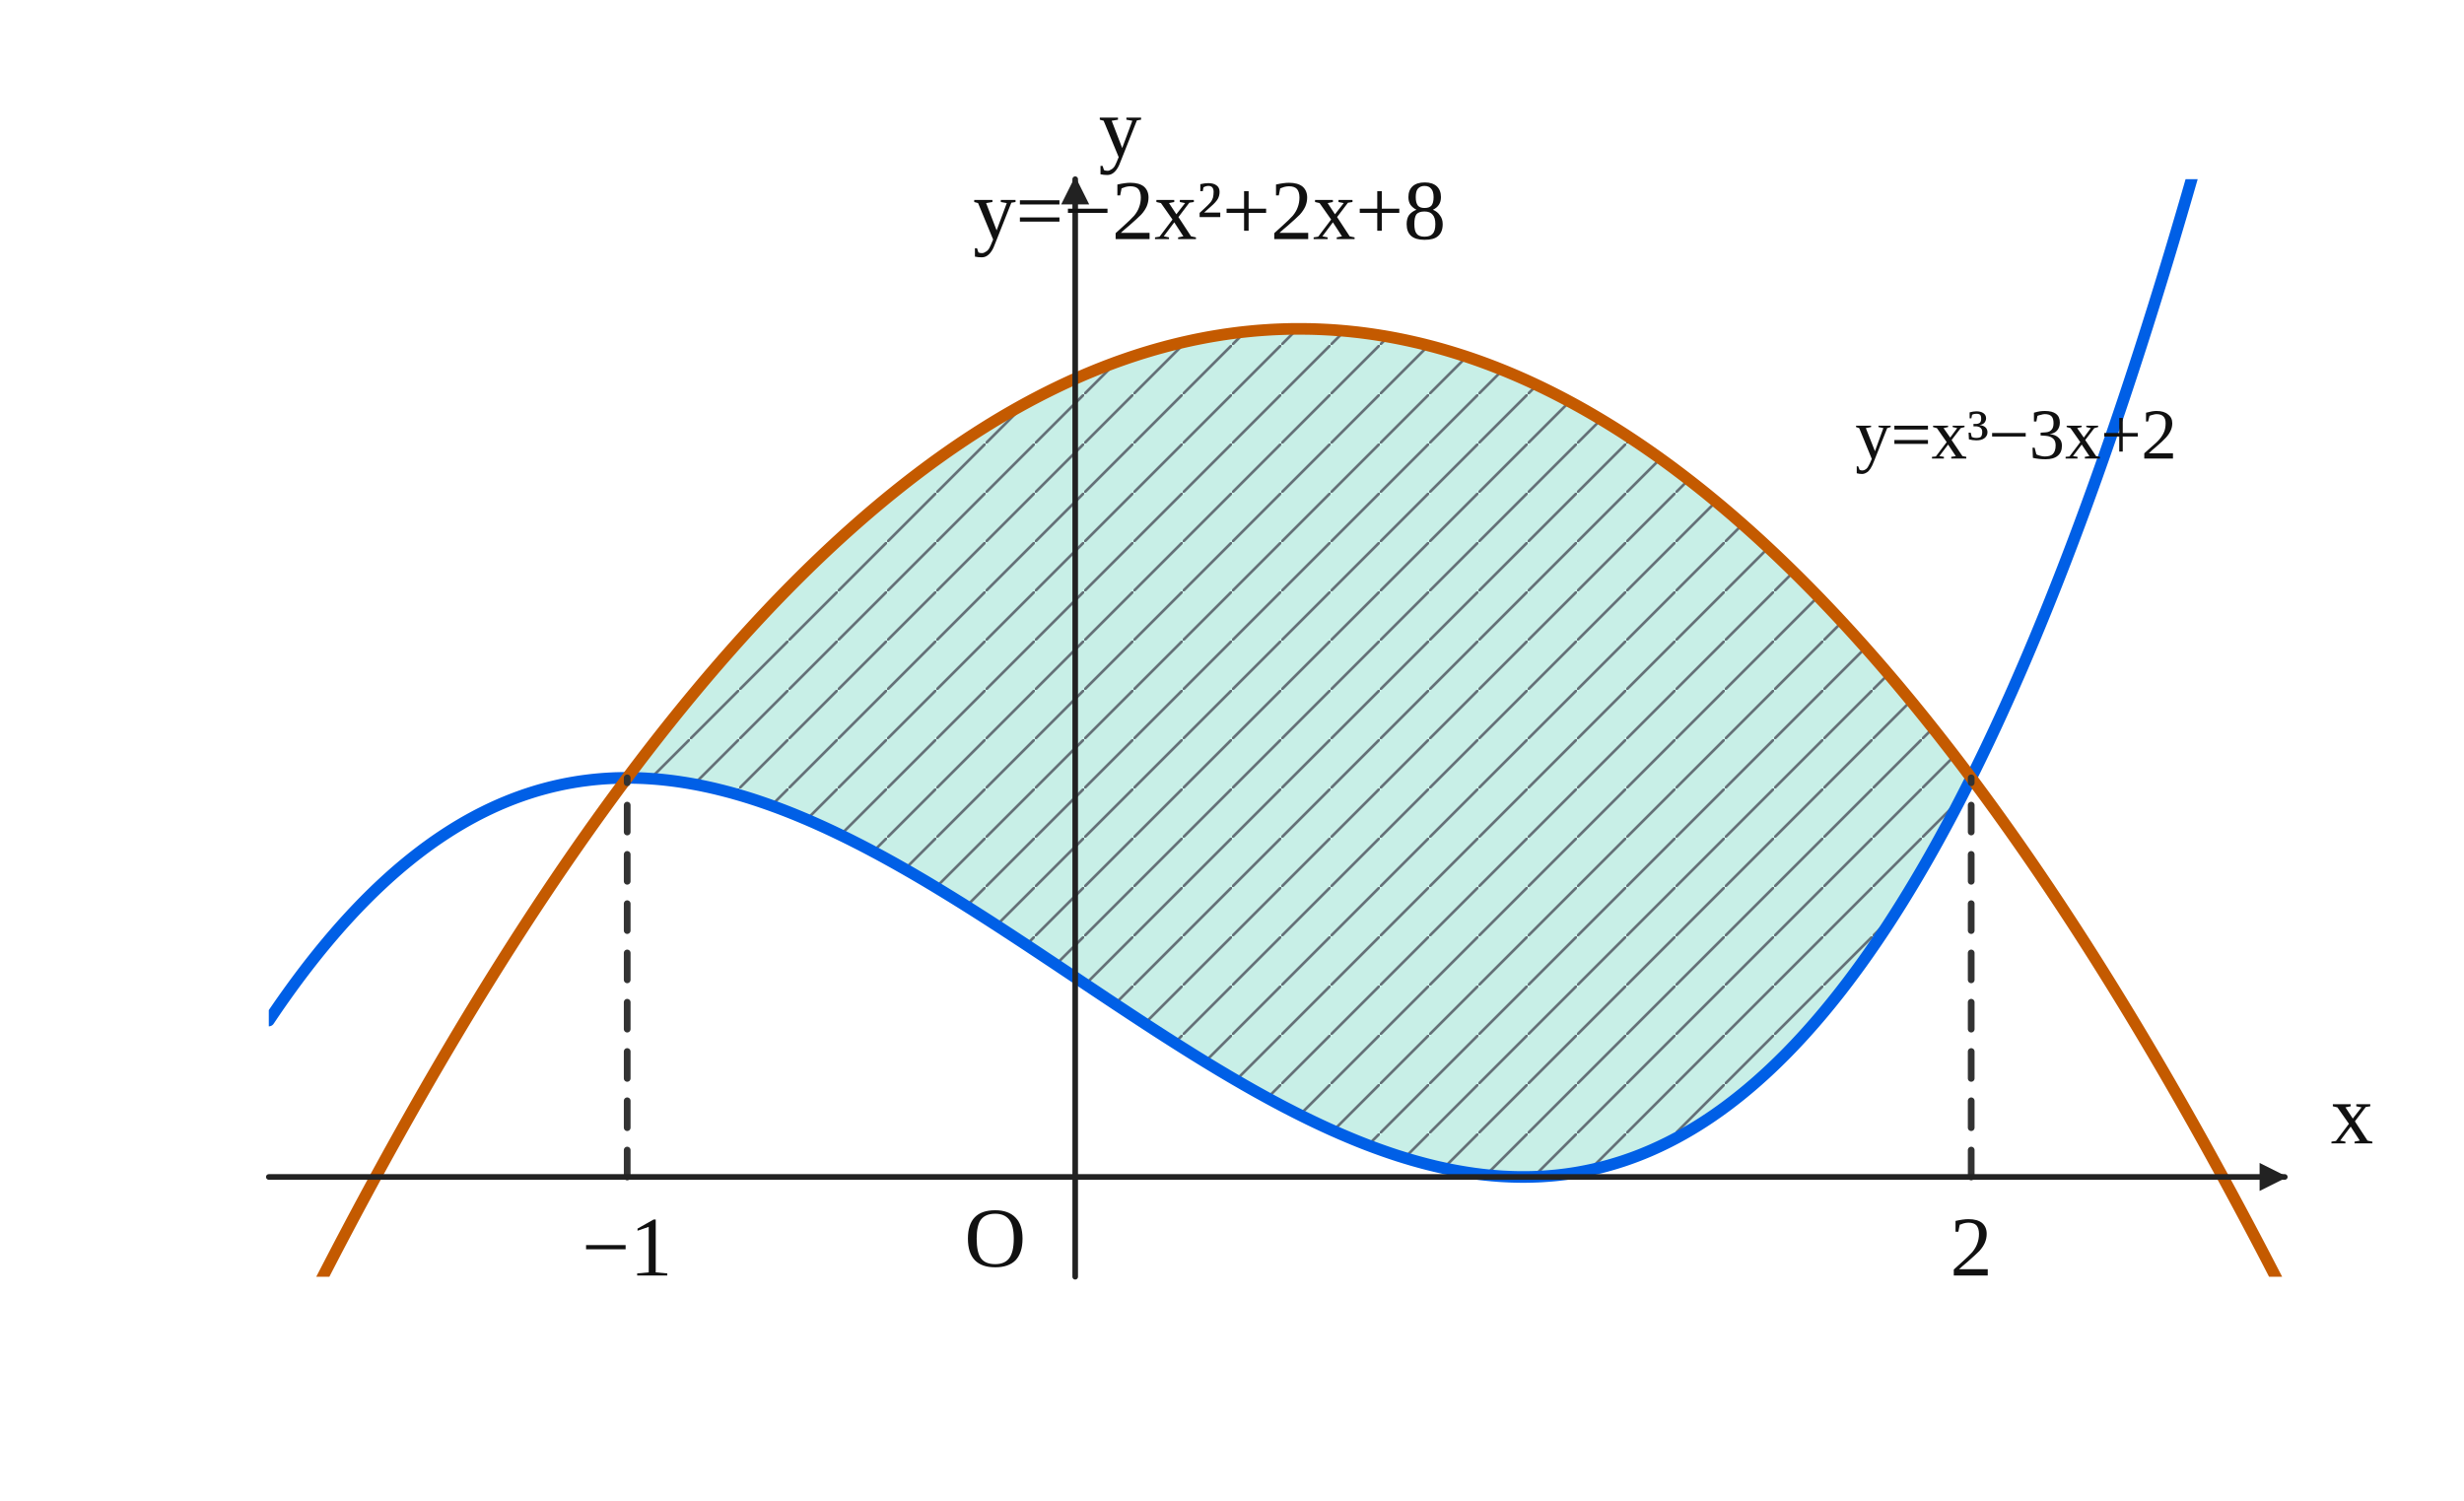
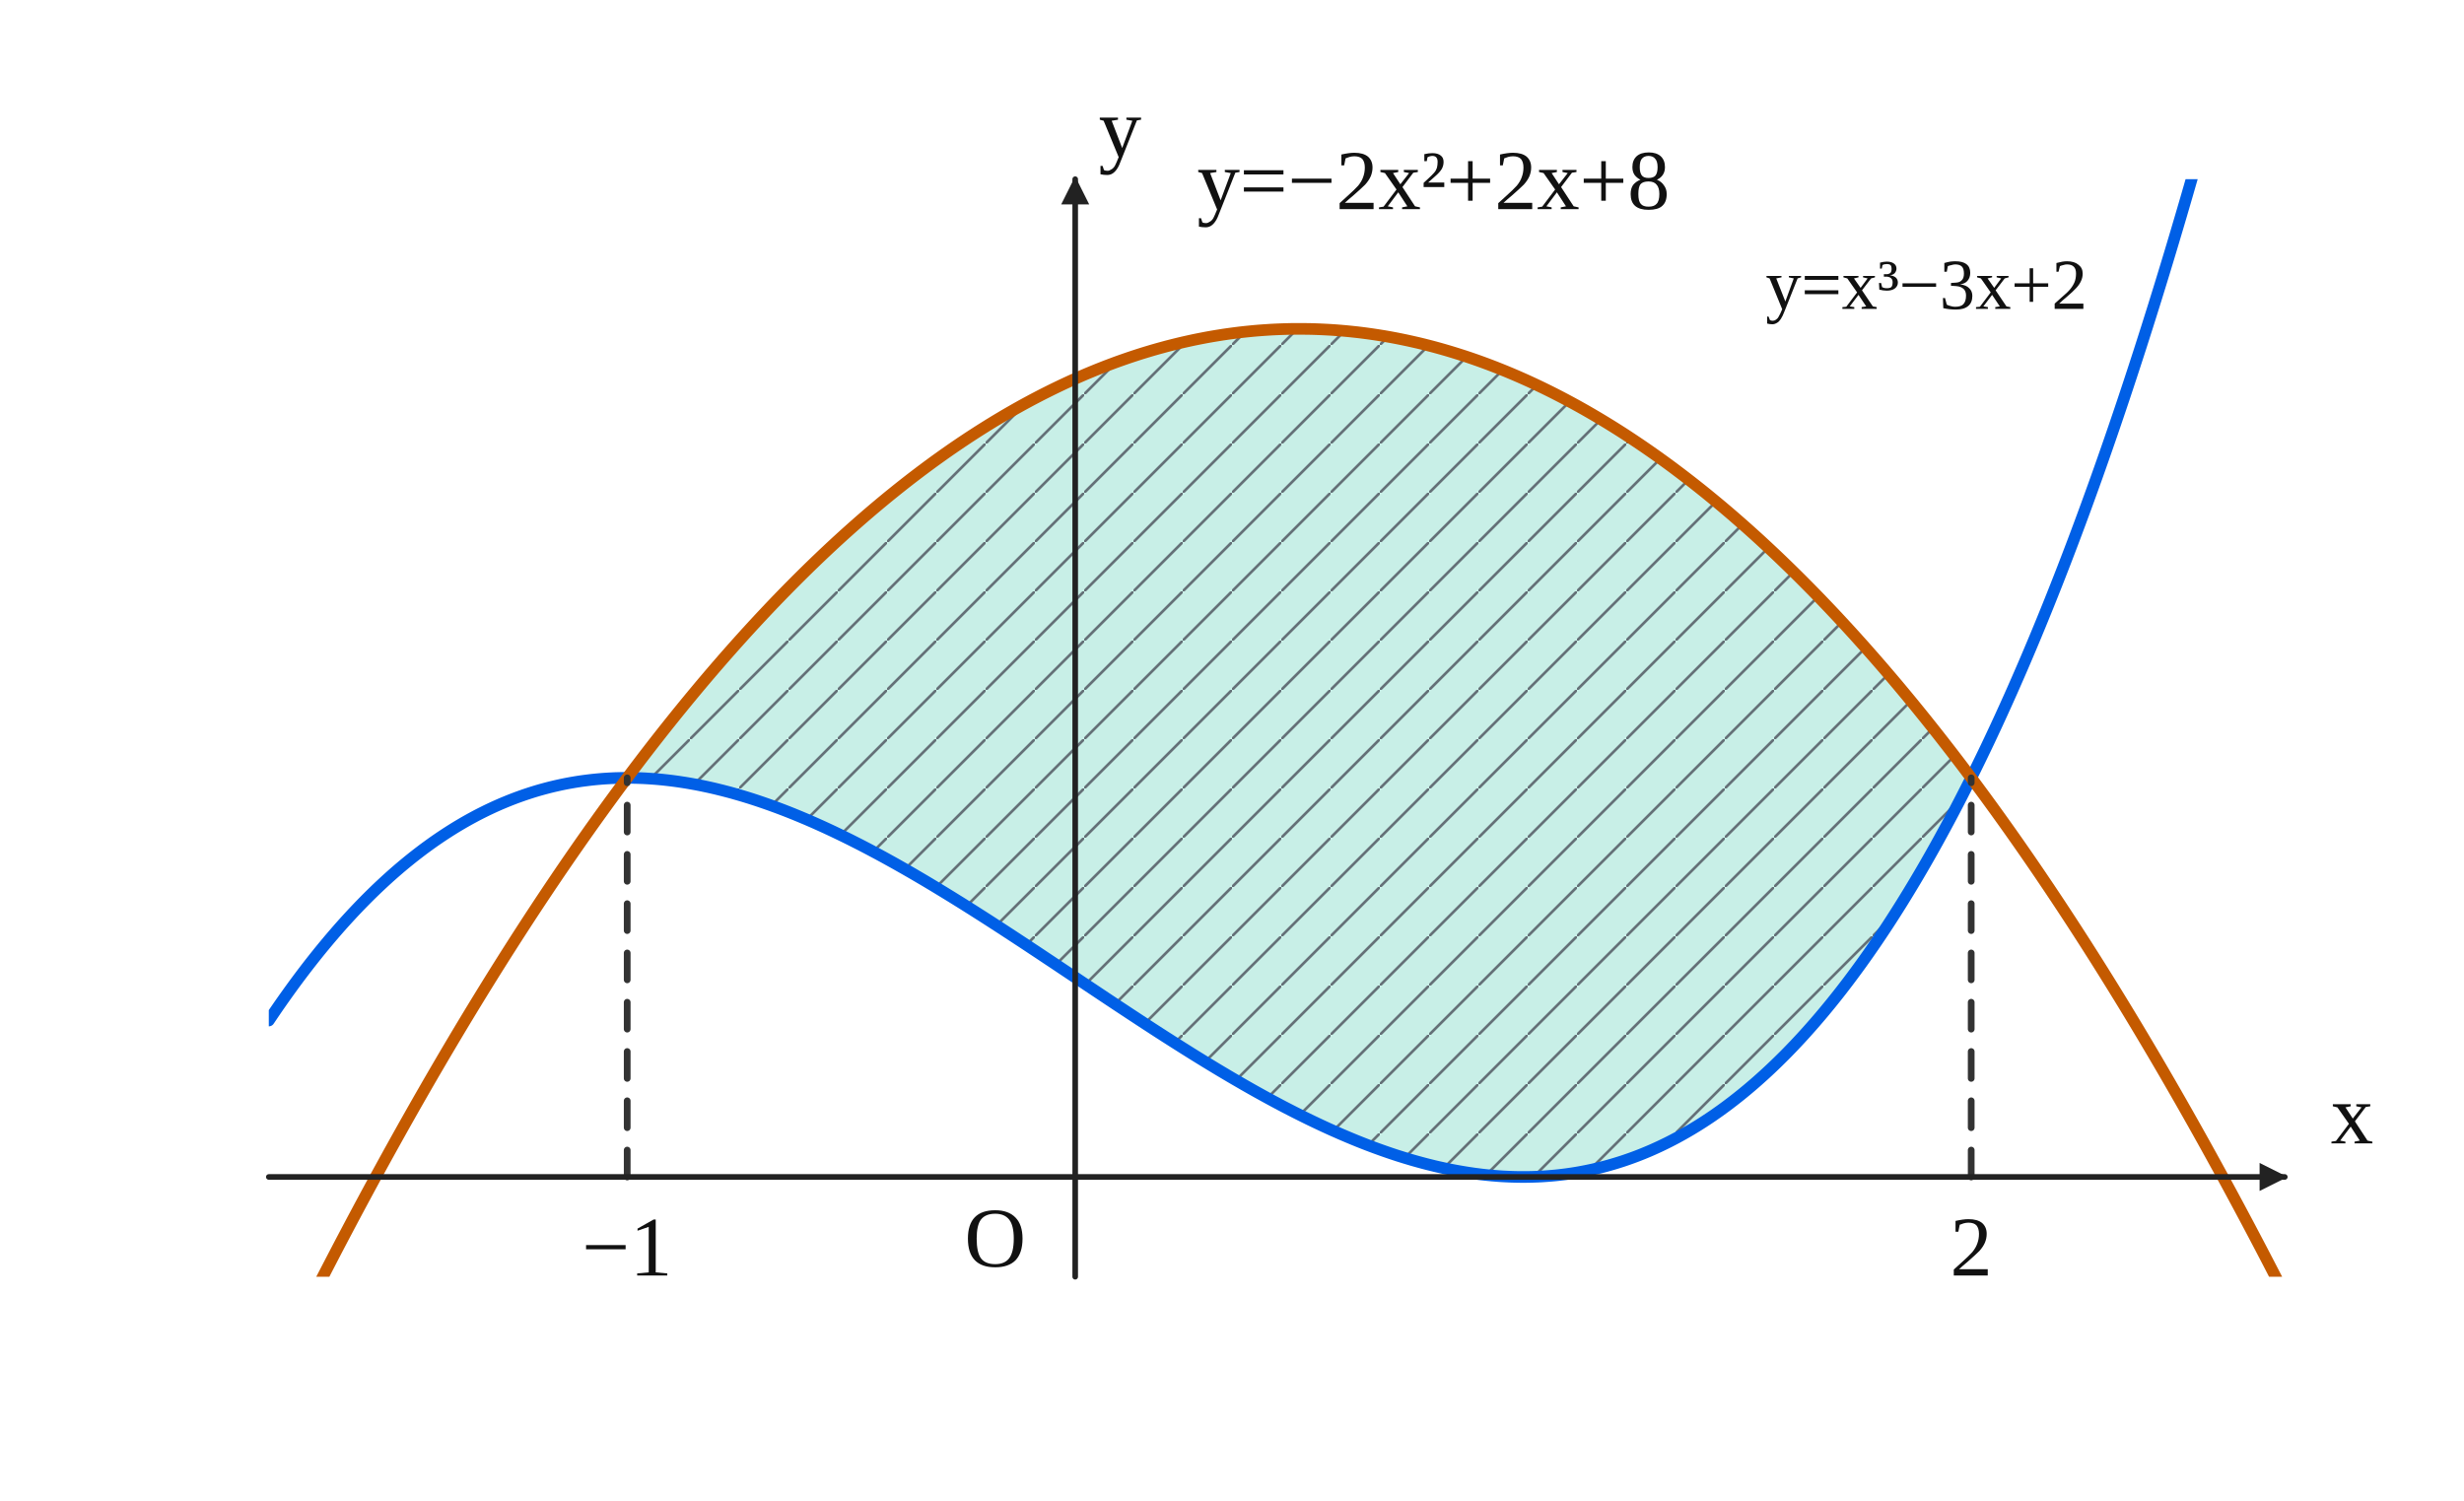
<svg xmlns="http://www.w3.org/2000/svg" width="110mm" height="67mm" viewBox="0 0 110 67">
  <defs>
    <clipPath id="clip">
      <rect x="12.0" y="8.0" width="90.0" height="49.0" />
    </clipPath>
    <marker id="arr" markerWidth="5" markerHeight="5" refX="4.5" refY="2.5" orient="auto">
      <path d="M0 0 L5 2.5 L0 5 Z" fill="#222" />
    </marker>
    <pattern id="hatch" width="2.2" height="2.2" patternUnits="userSpaceOnUse">
      <path d="M0 2.2 L2.2 0" stroke="#647077" stroke-width=".12" />
    </pattern>
  </defs>
  <g clip-path="url(#clip)">
    <path d="M28.000,34.727 L28.240,34.729 L28.480,34.735 L28.720,34.744 L28.960,34.758 L29.200,34.774 L29.440,34.795 L29.680,34.819 L29.920,34.846 L30.160,34.878 L30.400,34.912 L30.640,34.950 L30.880,34.991 L31.120,35.036 L31.360,35.083 L31.600,35.134 L31.840,35.188 L32.080,35.246 L32.320,35.306 L32.560,35.369 L32.800,35.435 L33.040,35.505 L33.280,35.577 L33.520,35.652 L33.760,35.729 L34.000,35.810 L34.240,35.893 L34.480,35.979 L34.720,36.067 L34.960,36.158 L35.200,36.251 L35.440,36.347 L35.680,36.446 L35.920,36.546 L36.160,36.649 L36.400,36.755 L36.640,36.862 L36.880,36.972 L37.120,37.084 L37.360,37.198 L37.600,37.314 L37.840,37.432 L38.080,37.552 L38.320,37.673 L38.560,37.797 L38.800,37.923 L39.040,38.050 L39.280,38.179 L39.520,38.310 L39.760,38.442 L40.000,38.576 L40.240,38.711 L40.480,38.848 L40.720,38.987 L40.960,39.127 L41.200,39.268 L41.440,39.410 L41.680,39.554 L41.920,39.699 L42.160,39.845 L42.400,39.992 L42.640,40.141 L42.880,40.290 L43.120,40.440 L43.360,40.592 L43.600,40.744 L43.840,40.897 L44.080,41.051 L44.320,41.205 L44.560,41.360 L44.800,41.516 L45.040,41.673 L45.280,41.830 L45.520,41.988 L45.760,42.146 L46.000,42.304 L46.240,42.463 L46.480,42.623 L46.720,42.782 L46.960,42.942 L47.200,43.102 L47.440,43.262 L47.680,43.423 L47.920,43.583 L48.160,43.743 L48.400,43.904 L48.640,44.064 L48.880,44.224 L49.120,44.384 L49.360,44.544 L49.600,44.703 L49.840,44.862 L50.080,45.021 L50.320,45.180 L50.560,45.338 L50.800,45.495 L51.040,45.652 L51.280,45.808 L51.520,45.964 L51.760,46.119 L52.000,46.273 L52.240,46.427 L52.480,46.580 L52.720,46.732 L52.960,46.883 L53.200,47.033 L53.440,47.182 L53.680,47.330 L53.920,47.476 L54.160,47.622 L54.400,47.767 L54.640,47.910 L54.880,48.052 L55.120,48.193 L55.360,48.332 L55.600,48.470 L55.840,48.607 L56.080,48.742 L56.320,48.875 L56.560,49.007 L56.800,49.137 L57.040,49.265 L57.280,49.392 L57.520,49.517 L57.760,49.640 L58.000,49.761 L58.240,49.881 L58.480,49.998 L58.720,50.113 L58.960,50.227 L59.200,50.338 L59.440,50.447 L59.680,50.553 L59.920,50.658 L60.160,50.760 L60.400,50.860 L60.640,50.958 L60.880,51.053 L61.120,51.145 L61.360,51.235 L61.600,51.323 L61.840,51.408 L62.080,51.490 L62.320,51.570 L62.560,51.646 L62.800,51.720 L63.040,51.791 L63.280,51.860 L63.520,51.925 L63.760,51.987 L64.000,52.047 L64.240,52.103 L64.480,52.156 L64.720,52.206 L64.960,52.252 L65.200,52.296 L65.440,52.336 L65.680,52.373 L65.920,52.406 L66.160,52.436 L66.400,52.462 L66.640,52.485 L66.880,52.504 L67.120,52.520 L67.360,52.532 L67.600,52.540 L67.840,52.545 L68.080,52.545 L68.320,52.542 L68.560,52.535 L68.800,52.524 L69.040,52.509 L69.280,52.490 L69.520,52.466 L69.760,52.439 L70.000,52.407 L70.240,52.372 L70.480,52.331 L70.720,52.287 L70.960,52.238 L71.200,52.185 L71.440,52.127 L71.680,52.065 L71.920,51.999 L72.160,51.927 L72.400,51.851 L72.640,51.771 L72.880,51.685 L73.120,51.595 L73.360,51.500 L73.600,51.400 L73.840,51.295 L74.080,51.185 L74.320,51.070 L74.560,50.951 L74.800,50.826 L75.040,50.695 L75.280,50.560 L75.520,50.419 L75.760,50.273 L76.000,50.122 L76.240,49.966 L76.480,49.803 L76.720,49.636 L76.960,49.463 L77.200,49.284 L77.440,49.100 L77.680,48.910 L77.920,48.714 L78.160,48.513 L78.400,48.306 L78.640,48.093 L78.880,47.874 L79.120,47.649 L79.360,47.418 L79.600,47.181 L79.840,46.938 L80.080,46.689 L80.320,46.433 L80.560,46.172 L80.800,45.904 L81.040,45.630 L81.280,45.349 L81.520,45.063 L81.760,44.769 L82.000,44.469 L82.240,44.163 L82.480,43.850 L82.720,43.530 L82.960,43.204 L83.200,42.871 L83.440,42.531 L83.680,42.185 L83.920,41.831 L84.160,41.471 L84.400,41.104 L84.640,40.729 L84.880,40.348 L85.120,39.959 L85.360,39.564 L85.600,39.161 L85.840,38.751 L86.080,38.334 L86.320,37.909 L86.560,37.477 L86.800,37.037 L87.040,36.591 L87.280,36.136 L87.520,35.674 L87.760,35.205 L88.000,34.727 L88.000,34.727 L87.760,34.408 L87.520,34.091 L87.280,33.777 L87.040,33.465 L86.800,33.156 L86.560,32.849 L86.320,32.545 L86.080,32.244 L85.840,31.945 L85.600,31.648 L85.360,31.355 L85.120,31.063 L84.880,30.775 L84.640,30.489 L84.400,30.205 L84.160,29.924 L83.920,29.646 L83.680,29.370 L83.440,29.097 L83.200,28.826 L82.960,28.558 L82.720,28.292 L82.480,28.029 L82.240,27.769 L82.000,27.511 L81.760,27.256 L81.520,27.003 L81.280,26.753 L81.040,26.505 L80.800,26.260 L80.560,26.018 L80.320,25.778 L80.080,25.540 L79.840,25.306 L79.600,25.073 L79.360,24.844 L79.120,24.617 L78.880,24.392 L78.640,24.170 L78.400,23.951 L78.160,23.734 L77.920,23.520 L77.680,23.308 L77.440,23.099 L77.200,22.892 L76.960,22.688 L76.720,22.487 L76.480,22.288 L76.240,22.092 L76.000,21.898 L75.760,21.707 L75.520,21.518 L75.280,21.332 L75.040,21.149 L74.800,20.968 L74.560,20.790 L74.320,20.614 L74.080,20.441 L73.840,20.270 L73.600,20.102 L73.360,19.937 L73.120,19.774 L72.880,19.613 L72.640,19.456 L72.400,19.300 L72.160,19.148 L71.920,18.998 L71.680,18.850 L71.440,18.705 L71.200,18.563 L70.960,18.423 L70.720,18.286 L70.480,18.151 L70.240,18.019 L70.000,17.889 L69.760,17.762 L69.520,17.638 L69.280,17.516 L69.040,17.396 L68.800,17.280 L68.560,17.166 L68.320,17.054 L68.080,16.945 L67.840,16.838 L67.600,16.734 L67.360,16.633 L67.120,16.534 L66.880,16.438 L66.640,16.344 L66.400,16.253 L66.160,16.165 L65.920,16.079 L65.680,15.996 L65.440,15.915 L65.200,15.836 L64.960,15.761 L64.720,15.688 L64.480,15.617 L64.240,15.549 L64.000,15.484 L63.760,15.421 L63.520,15.360 L63.280,15.303 L63.040,15.248 L62.800,15.195 L62.560,15.145 L62.320,15.097 L62.080,15.053 L61.840,15.010 L61.600,14.970 L61.360,14.933 L61.120,14.899 L60.880,14.867 L60.640,14.837 L60.400,14.810 L60.160,14.786 L59.920,14.764 L59.680,14.745 L59.440,14.728 L59.200,14.714 L58.960,14.702 L58.720,14.693 L58.480,14.687 L58.240,14.683 L58.000,14.682 L57.760,14.683 L57.520,14.687 L57.280,14.693 L57.040,14.702 L56.800,14.714 L56.560,14.728 L56.320,14.745 L56.080,14.764 L55.840,14.786 L55.600,14.810 L55.360,14.837 L55.120,14.867 L54.880,14.899 L54.640,14.933 L54.400,14.970 L54.160,15.010 L53.920,15.053 L53.680,15.097 L53.440,15.145 L53.200,15.195 L52.960,15.248 L52.720,15.303 L52.480,15.360 L52.240,15.421 L52.000,15.484 L51.760,15.549 L51.520,15.617 L51.280,15.688 L51.040,15.761 L50.800,15.836 L50.560,15.915 L50.320,15.996 L50.080,16.079 L49.840,16.165 L49.600,16.253 L49.360,16.344 L49.120,16.438 L48.880,16.534 L48.640,16.633 L48.400,16.734 L48.160,16.838 L47.920,16.945 L47.680,17.054 L47.440,17.166 L47.200,17.280 L46.960,17.396 L46.720,17.516 L46.480,17.638 L46.240,17.762 L46.000,17.889 L45.760,18.019 L45.520,18.151 L45.280,18.286 L45.040,18.423 L44.800,18.563 L44.560,18.705 L44.320,18.850 L44.080,18.998 L43.840,19.148 L43.600,19.300 L43.360,19.456 L43.120,19.613 L42.880,19.774 L42.640,19.937 L42.400,20.102 L42.160,20.270 L41.920,20.441 L41.680,20.614 L41.440,20.790 L41.200,20.968 L40.960,21.149 L40.720,21.332 L40.480,21.518 L40.240,21.707 L40.000,21.898 L39.760,22.092 L39.520,22.288 L39.280,22.487 L39.040,22.688 L38.800,22.892 L38.560,23.099 L38.320,23.308 L38.080,23.520 L37.840,23.734 L37.600,23.951 L37.360,24.170 L37.120,24.392 L36.880,24.617 L36.640,24.844 L36.400,25.073 L36.160,25.306 L35.920,25.540 L35.680,25.778 L35.440,26.018 L35.200,26.260 L34.960,26.505 L34.720,26.753 L34.480,27.003 L34.240,27.256 L34.000,27.511 L33.760,27.769 L33.520,28.029 L33.280,28.292 L33.040,28.558 L32.800,28.826 L32.560,29.097 L32.320,29.370 L32.080,29.646 L31.840,29.924 L31.600,30.205 L31.360,30.489 L31.120,30.775 L30.880,31.063 L30.640,31.355 L30.400,31.648 L30.160,31.945 L29.920,32.244 L29.680,32.545 L29.440,32.849 L29.200,33.156 L28.960,33.465 L28.720,33.777 L28.480,34.091 L28.240,34.408 L28.000,34.727 L28.000,34.727" fill="#C8EFE7" stroke="none" stroke-width="0" stroke-linejoin="round" stroke-linecap="round" />
    <path d="M28.000,34.727 L28.240,34.729 L28.480,34.735 L28.720,34.744 L28.960,34.758 L29.200,34.774 L29.440,34.795 L29.680,34.819 L29.920,34.846 L30.160,34.878 L30.400,34.912 L30.640,34.950 L30.880,34.991 L31.120,35.036 L31.360,35.083 L31.600,35.134 L31.840,35.188 L32.080,35.246 L32.320,35.306 L32.560,35.369 L32.800,35.435 L33.040,35.505 L33.280,35.577 L33.520,35.652 L33.760,35.729 L34.000,35.810 L34.240,35.893 L34.480,35.979 L34.720,36.067 L34.960,36.158 L35.200,36.251 L35.440,36.347 L35.680,36.446 L35.920,36.546 L36.160,36.649 L36.400,36.755 L36.640,36.862 L36.880,36.972 L37.120,37.084 L37.360,37.198 L37.600,37.314 L37.840,37.432 L38.080,37.552 L38.320,37.673 L38.560,37.797 L38.800,37.923 L39.040,38.050 L39.280,38.179 L39.520,38.310 L39.760,38.442 L40.000,38.576 L40.240,38.711 L40.480,38.848 L40.720,38.987 L40.960,39.127 L41.200,39.268 L41.440,39.410 L41.680,39.554 L41.920,39.699 L42.160,39.845 L42.400,39.992 L42.640,40.141 L42.880,40.290 L43.120,40.440 L43.360,40.592 L43.600,40.744 L43.840,40.897 L44.080,41.051 L44.320,41.205 L44.560,41.360 L44.800,41.516 L45.040,41.673 L45.280,41.830 L45.520,41.988 L45.760,42.146 L46.000,42.304 L46.240,42.463 L46.480,42.623 L46.720,42.782 L46.960,42.942 L47.200,43.102 L47.440,43.262 L47.680,43.423 L47.920,43.583 L48.160,43.743 L48.400,43.904 L48.640,44.064 L48.880,44.224 L49.120,44.384 L49.360,44.544 L49.600,44.703 L49.840,44.862 L50.080,45.021 L50.320,45.180 L50.560,45.338 L50.800,45.495 L51.040,45.652 L51.280,45.808 L51.520,45.964 L51.760,46.119 L52.000,46.273 L52.240,46.427 L52.480,46.580 L52.720,46.732 L52.960,46.883 L53.200,47.033 L53.440,47.182 L53.680,47.330 L53.920,47.476 L54.160,47.622 L54.400,47.767 L54.640,47.910 L54.880,48.052 L55.120,48.193 L55.360,48.332 L55.600,48.470 L55.840,48.607 L56.080,48.742 L56.320,48.875 L56.560,49.007 L56.800,49.137 L57.040,49.265 L57.280,49.392 L57.520,49.517 L57.760,49.640 L58.000,49.761 L58.240,49.881 L58.480,49.998 L58.720,50.113 L58.960,50.227 L59.200,50.338 L59.440,50.447 L59.680,50.553 L59.920,50.658 L60.160,50.760 L60.400,50.860 L60.640,50.958 L60.880,51.053 L61.120,51.145 L61.360,51.235 L61.600,51.323 L61.840,51.408 L62.080,51.490 L62.320,51.570 L62.560,51.646 L62.800,51.720 L63.040,51.791 L63.280,51.860 L63.520,51.925 L63.760,51.987 L64.000,52.047 L64.240,52.103 L64.480,52.156 L64.720,52.206 L64.960,52.252 L65.200,52.296 L65.440,52.336 L65.680,52.373 L65.920,52.406 L66.160,52.436 L66.400,52.462 L66.640,52.485 L66.880,52.504 L67.120,52.520 L67.360,52.532 L67.600,52.540 L67.840,52.545 L68.080,52.545 L68.320,52.542 L68.560,52.535 L68.800,52.524 L69.040,52.509 L69.280,52.490 L69.520,52.466 L69.760,52.439 L70.000,52.407 L70.240,52.372 L70.480,52.331 L70.720,52.287 L70.960,52.238 L71.200,52.185 L71.440,52.127 L71.680,52.065 L71.920,51.999 L72.160,51.927 L72.400,51.851 L72.640,51.771 L72.880,51.685 L73.120,51.595 L73.360,51.500 L73.600,51.400 L73.840,51.295 L74.080,51.185 L74.320,51.070 L74.560,50.951 L74.800,50.826 L75.040,50.695 L75.280,50.560 L75.520,50.419 L75.760,50.273 L76.000,50.122 L76.240,49.966 L76.480,49.803 L76.720,49.636 L76.960,49.463 L77.200,49.284 L77.440,49.100 L77.680,48.910 L77.920,48.714 L78.160,48.513 L78.400,48.306 L78.640,48.093 L78.880,47.874 L79.120,47.649 L79.360,47.418 L79.600,47.181 L79.840,46.938 L80.080,46.689 L80.320,46.433 L80.560,46.172 L80.800,45.904 L81.040,45.630 L81.280,45.349 L81.520,45.063 L81.760,44.769 L82.000,44.469 L82.240,44.163 L82.480,43.850 L82.720,43.530 L82.960,43.204 L83.200,42.871 L83.440,42.531 L83.680,42.185 L83.920,41.831 L84.160,41.471 L84.400,41.104 L84.640,40.729 L84.880,40.348 L85.120,39.959 L85.360,39.564 L85.600,39.161 L85.840,38.751 L86.080,38.334 L86.320,37.909 L86.560,37.477 L86.800,37.037 L87.040,36.591 L87.280,36.136 L87.520,35.674 L87.760,35.205 L88.000,34.727 L88.000,34.727 L87.760,34.408 L87.520,34.091 L87.280,33.777 L87.040,33.465 L86.800,33.156 L86.560,32.849 L86.320,32.545 L86.080,32.244 L85.840,31.945 L85.600,31.648 L85.360,31.355 L85.120,31.063 L84.880,30.775 L84.640,30.489 L84.400,30.205 L84.160,29.924 L83.920,29.646 L83.680,29.370 L83.440,29.097 L83.200,28.826 L82.960,28.558 L82.720,28.292 L82.480,28.029 L82.240,27.769 L82.000,27.511 L81.760,27.256 L81.520,27.003 L81.280,26.753 L81.040,26.505 L80.800,26.260 L80.560,26.018 L80.320,25.778 L80.080,25.540 L79.840,25.306 L79.600,25.073 L79.360,24.844 L79.120,24.617 L78.880,24.392 L78.640,24.170 L78.400,23.951 L78.160,23.734 L77.920,23.520 L77.680,23.308 L77.440,23.099 L77.200,22.892 L76.960,22.688 L76.720,22.487 L76.480,22.288 L76.240,22.092 L76.000,21.898 L75.760,21.707 L75.520,21.518 L75.280,21.332 L75.040,21.149 L74.800,20.968 L74.560,20.790 L74.320,20.614 L74.080,20.441 L73.840,20.270 L73.600,20.102 L73.360,19.937 L73.120,19.774 L72.880,19.613 L72.640,19.456 L72.400,19.300 L72.160,19.148 L71.920,18.998 L71.680,18.850 L71.440,18.705 L71.200,18.563 L70.960,18.423 L70.720,18.286 L70.480,18.151 L70.240,18.019 L70.000,17.889 L69.760,17.762 L69.520,17.638 L69.280,17.516 L69.040,17.396 L68.800,17.280 L68.560,17.166 L68.320,17.054 L68.080,16.945 L67.840,16.838 L67.600,16.734 L67.360,16.633 L67.120,16.534 L66.880,16.438 L66.640,16.344 L66.400,16.253 L66.160,16.165 L65.920,16.079 L65.680,15.996 L65.440,15.915 L65.200,15.836 L64.960,15.761 L64.720,15.688 L64.480,15.617 L64.240,15.549 L64.000,15.484 L63.760,15.421 L63.520,15.360 L63.280,15.303 L63.040,15.248 L62.800,15.195 L62.560,15.145 L62.320,15.097 L62.080,15.053 L61.840,15.010 L61.600,14.970 L61.360,14.933 L61.120,14.899 L60.880,14.867 L60.640,14.837 L60.400,14.810 L60.160,14.786 L59.920,14.764 L59.680,14.745 L59.440,14.728 L59.200,14.714 L58.960,14.702 L58.720,14.693 L58.480,14.687 L58.240,14.683 L58.000,14.682 L57.760,14.683 L57.520,14.687 L57.280,14.693 L57.040,14.702 L56.800,14.714 L56.560,14.728 L56.320,14.745 L56.080,14.764 L55.840,14.786 L55.600,14.810 L55.360,14.837 L55.120,14.867 L54.880,14.899 L54.640,14.933 L54.400,14.970 L54.160,15.010 L53.920,15.053 L53.680,15.097 L53.440,15.145 L53.200,15.195 L52.960,15.248 L52.720,15.303 L52.480,15.360 L52.240,15.421 L52.000,15.484 L51.760,15.549 L51.520,15.617 L51.280,15.688 L51.040,15.761 L50.800,15.836 L50.560,15.915 L50.320,15.996 L50.080,16.079 L49.840,16.165 L49.600,16.253 L49.360,16.344 L49.120,16.438 L48.880,16.534 L48.640,16.633 L48.400,16.734 L48.160,16.838 L47.920,16.945 L47.680,17.054 L47.440,17.166 L47.200,17.280 L46.960,17.396 L46.720,17.516 L46.480,17.638 L46.240,17.762 L46.000,17.889 L45.760,18.019 L45.520,18.151 L45.280,18.286 L45.040,18.423 L44.800,18.563 L44.560,18.705 L44.320,18.850 L44.080,18.998 L43.840,19.148 L43.600,19.300 L43.360,19.456 L43.120,19.613 L42.880,19.774 L42.640,19.937 L42.400,20.102 L42.160,20.270 L41.920,20.441 L41.680,20.614 L41.440,20.790 L41.200,20.968 L40.960,21.149 L40.720,21.332 L40.480,21.518 L40.240,21.707 L40.000,21.898 L39.760,22.092 L39.520,22.288 L39.280,22.487 L39.040,22.688 L38.800,22.892 L38.560,23.099 L38.320,23.308 L38.080,23.520 L37.840,23.734 L37.600,23.951 L37.360,24.170 L37.120,24.392 L36.880,24.617 L36.640,24.844 L36.400,25.073 L36.160,25.306 L35.920,25.540 L35.680,25.778 L35.440,26.018 L35.200,26.260 L34.960,26.505 L34.720,26.753 L34.480,27.003 L34.240,27.256 L34.000,27.511 L33.760,27.769 L33.520,28.029 L33.280,28.292 L33.040,28.558 L32.800,28.826 L32.560,29.097 L32.320,29.370 L32.080,29.646 L31.840,29.924 L31.600,30.205 L31.360,30.489 L31.120,30.775 L30.880,31.063 L30.640,31.355 L30.400,31.648 L30.160,31.945 L29.920,32.244 L29.680,32.545 L29.440,32.849 L29.200,33.156 L28.960,33.465 L28.720,33.777 L28.480,34.091 L28.240,34.408 L28.000,34.727 L28.000,34.727" fill="url(#hatch)" stroke="none" stroke-width="0" stroke-linejoin="round" stroke-linecap="round" />
  </g>
  <g clip-path="url(#clip)">
    <path d="M12.000,45.561 L12.150,45.338 L12.300,45.117 L12.450,44.899 L12.600,44.684 L12.750,44.472 L12.900,44.262 L13.050,44.055 L13.200,43.850 L13.350,43.648 L13.500,43.449 L13.650,43.252 L13.800,43.058 L13.950,42.867 L14.100,42.678 L14.250,42.491 L14.400,42.307 L14.550,42.126 L14.700,41.947 L14.850,41.771 L15.000,41.597 L15.150,41.425 L15.300,41.256 L15.450,41.090 L15.600,40.926 L15.750,40.764 L15.900,40.605 L16.050,40.448 L16.200,40.294 L16.350,40.142 L16.500,39.992 L16.650,39.845 L16.800,39.700 L16.950,39.558 L17.100,39.418 L17.250,39.280 L17.400,39.144 L17.550,39.011 L17.700,38.880 L17.850,38.751 L18.000,38.625 L18.150,38.501 L18.300,38.379 L18.450,38.259 L18.600,38.142 L18.750,38.027 L18.900,37.913 L19.050,37.803 L19.200,37.694 L19.350,37.587 L19.500,37.483 L19.650,37.381 L19.800,37.281 L19.950,37.183 L20.100,37.087 L20.250,36.993 L20.400,36.901 L20.550,36.812 L20.700,36.724 L20.850,36.639 L21.000,36.555 L21.150,36.474 L21.300,36.394 L21.450,36.317 L21.600,36.242 L21.750,36.168 L21.900,36.097 L22.050,36.027 L22.200,35.960 L22.350,35.894 L22.500,35.831 L22.650,35.769 L22.800,35.709 L22.950,35.651 L23.100,35.595 L23.250,35.541 L23.400,35.488 L23.550,35.438 L23.700,35.389 L23.850,35.342 L24.000,35.297 L24.150,35.254 L24.300,35.213 L24.450,35.173 L24.600,35.135 L24.750,35.099 L24.900,35.065 L25.050,35.032 L25.200,35.001 L25.350,34.972 L25.500,34.945 L25.650,34.919 L25.800,34.895 L25.950,34.872 L26.100,34.852 L26.250,34.833 L26.400,34.815 L26.550,34.799 L26.700,34.785 L26.850,34.772 L27.000,34.761 L27.150,34.752 L27.300,34.744 L27.450,34.737 L27.600,34.733 L27.750,34.729 L27.900,34.728 L28.050,34.727 L28.200,34.729 L28.350,34.731 L28.500,34.736 L28.650,34.741 L28.800,34.748 L28.950,34.757 L29.100,34.767 L29.250,34.778 L29.400,34.791 L29.550,34.805 L29.700,34.821 L29.850,34.838 L30.000,34.856 L30.150,34.876 L30.300,34.897 L30.450,34.920 L30.600,34.943 L30.750,34.968 L30.900,34.995 L31.050,35.022 L31.200,35.051 L31.350,35.081 L31.500,35.113 L31.650,35.145 L31.800,35.179 L31.950,35.214 L32.100,35.251 L32.250,35.288 L32.400,35.327 L32.550,35.366 L32.700,35.407 L32.850,35.450 L33.000,35.493 L33.150,35.537 L33.300,35.583 L33.450,35.629 L33.600,35.677 L33.750,35.726 L33.900,35.776 L34.050,35.827 L34.200,35.879 L34.350,35.932 L34.500,35.986 L34.650,36.041 L34.800,36.097 L34.950,36.154 L35.100,36.212 L35.250,36.271 L35.400,36.331 L35.550,36.392 L35.700,36.454 L35.850,36.517 L36.000,36.580 L36.150,36.645 L36.300,36.710 L36.450,36.777 L36.600,36.844 L36.750,36.912 L36.900,36.981 L37.050,37.051 L37.200,37.121 L37.350,37.193 L37.500,37.265 L37.650,37.338 L37.800,37.412 L37.950,37.486 L38.100,37.562 L38.250,37.638 L38.400,37.714 L38.550,37.792 L38.700,37.870 L38.850,37.949 L39.000,38.029 L39.150,38.109 L39.300,38.190 L39.450,38.271 L39.600,38.354 L39.750,38.437 L39.900,38.520 L40.050,38.604 L40.200,38.689 L40.350,38.774 L40.500,38.860 L40.650,38.946 L40.800,39.033 L40.950,39.121 L41.100,39.209 L41.250,39.297 L41.400,39.386 L41.550,39.476 L41.700,39.566 L41.850,39.657 L42.000,39.748 L42.150,39.839 L42.300,39.931 L42.450,40.023 L42.600,40.116 L42.750,40.209 L42.900,40.302 L43.050,40.396 L43.200,40.491 L43.350,40.585 L43.500,40.680 L43.650,40.776 L43.800,40.871 L43.950,40.967 L44.100,41.063 L44.250,41.160 L44.400,41.257 L44.550,41.354 L44.700,41.451 L44.850,41.549 L45.000,41.647 L45.150,41.745 L45.300,41.843 L45.450,41.942 L45.600,42.040 L45.750,42.139 L45.900,42.238 L46.050,42.338 L46.200,42.437 L46.350,42.536 L46.500,42.636 L46.650,42.736 L46.800,42.836 L46.950,42.935 L47.100,43.035 L47.250,43.135 L47.400,43.236 L47.550,43.336 L47.700,43.436 L47.850,43.536 L48.000,43.636 L48.150,43.737 L48.300,43.837 L48.450,43.937 L48.600,44.037 L48.750,44.137 L48.900,44.237 L49.050,44.337 L49.200,44.437 L49.350,44.537 L49.500,44.637 L49.650,44.736 L49.800,44.836 L49.950,44.935 L50.100,45.034 L50.250,45.133 L50.400,45.232 L50.550,45.331 L50.700,45.429 L50.850,45.528 L51.000,45.626 L51.150,45.724 L51.300,45.821 L51.450,45.919 L51.600,46.016 L51.750,46.113 L51.900,46.209 L52.050,46.306 L52.200,46.401 L52.350,46.497 L52.500,46.592 L52.650,46.687 L52.800,46.782 L52.950,46.876 L53.100,46.970 L53.250,47.064 L53.400,47.157 L53.550,47.250 L53.700,47.342 L53.850,47.434 L54.000,47.525 L54.150,47.616 L54.300,47.707 L54.450,47.797 L54.600,47.886 L54.750,47.975 L54.900,48.064 L55.050,48.152 L55.200,48.239 L55.350,48.326 L55.500,48.413 L55.650,48.499 L55.800,48.584 L55.950,48.669 L56.100,48.753 L56.250,48.836 L56.400,48.919 L56.550,49.001 L56.700,49.083 L56.850,49.164 L57.000,49.244 L57.150,49.324 L57.300,49.403 L57.450,49.481 L57.600,49.558 L57.750,49.635 L57.900,49.711 L58.050,49.786 L58.200,49.861 L58.350,49.935 L58.500,50.008 L58.650,50.080 L58.800,50.151 L58.950,50.222 L59.100,50.292 L59.250,50.361 L59.400,50.429 L59.550,50.496 L59.700,50.562 L59.850,50.628 L60.000,50.692 L60.150,50.756 L60.300,50.819 L60.450,50.881 L60.600,50.942 L60.750,51.002 L60.900,51.061 L61.050,51.119 L61.200,51.176 L61.350,51.232 L61.500,51.287 L61.650,51.341 L61.800,51.394 L61.950,51.446 L62.100,51.497 L62.250,51.547 L62.400,51.596 L62.550,51.643 L62.700,51.690 L62.850,51.735 L63.000,51.780 L63.150,51.823 L63.300,51.865 L63.450,51.906 L63.600,51.946 L63.750,51.985 L63.900,52.022 L64.050,52.059 L64.200,52.094 L64.350,52.127 L64.500,52.160 L64.650,52.191 L64.800,52.222 L64.950,52.250 L65.100,52.278 L65.250,52.304 L65.400,52.329 L65.550,52.353 L65.700,52.375 L65.850,52.397 L66.000,52.416 L66.150,52.435 L66.300,52.452 L66.450,52.467 L66.600,52.482 L66.750,52.494 L66.900,52.506 L67.050,52.516 L67.200,52.524 L67.350,52.531 L67.500,52.537 L67.650,52.541 L67.800,52.544 L67.950,52.545 L68.100,52.545 L68.250,52.543 L68.400,52.540 L68.550,52.535 L68.700,52.529 L68.850,52.521 L69.000,52.511 L69.150,52.500 L69.300,52.488 L69.450,52.474 L69.600,52.458 L69.750,52.440 L69.900,52.421 L70.050,52.400 L70.200,52.378 L70.350,52.354 L70.500,52.328 L70.650,52.300 L70.800,52.271 L70.950,52.240 L71.100,52.208 L71.250,52.173 L71.400,52.137 L71.550,52.100 L71.700,52.060 L71.850,52.018 L72.000,51.975 L72.150,51.930 L72.300,51.883 L72.450,51.835 L72.600,51.784 L72.750,51.732 L72.900,51.678 L73.050,51.622 L73.200,51.564 L73.350,51.504 L73.500,51.442 L73.650,51.379 L73.800,51.313 L73.950,51.245 L74.100,51.176 L74.250,51.104 L74.400,51.031 L74.550,50.956 L74.700,50.878 L74.850,50.799 L75.000,50.717 L75.150,50.634 L75.300,50.548 L75.450,50.461 L75.600,50.371 L75.750,50.280 L75.900,50.186 L76.050,50.090 L76.200,49.992 L76.350,49.892 L76.500,49.790 L76.650,49.685 L76.800,49.579 L76.950,49.470 L77.100,49.359 L77.250,49.246 L77.400,49.131 L77.550,49.013 L77.700,48.894 L77.850,48.772 L78.000,48.648 L78.150,48.521 L78.300,48.393 L78.450,48.262 L78.600,48.128 L78.750,47.993 L78.900,47.855 L79.050,47.715 L79.200,47.572 L79.350,47.427 L79.500,47.280 L79.650,47.131 L79.800,46.979 L79.950,46.824 L80.100,46.668 L80.250,46.508 L80.400,46.347 L80.550,46.183 L80.700,46.016 L80.850,45.847 L81.000,45.676 L81.150,45.502 L81.300,45.326 L81.450,45.147 L81.600,44.965 L81.750,44.782 L81.900,44.595 L82.050,44.406 L82.200,44.215 L82.350,44.020 L82.500,43.824 L82.650,43.624 L82.800,43.422 L82.950,43.218 L83.100,43.011 L83.250,42.801 L83.400,42.589 L83.550,42.373 L83.700,42.156 L83.850,41.935 L84.000,41.712 L84.150,41.486 L84.300,41.258 L84.450,41.026 L84.600,40.792 L84.750,40.555 L84.900,40.316 L85.050,40.073 L85.200,39.828 L85.350,39.580 L85.500,39.330 L85.650,39.076 L85.800,38.820 L85.950,38.561 L86.100,38.299 L86.250,38.034 L86.400,37.766 L86.550,37.495 L86.700,37.221 L86.850,36.945 L87.000,36.666 L87.150,36.383 L87.300,36.098 L87.450,35.810 L87.600,35.518 L87.750,35.224 L87.900,34.927 L88.050,34.627 L88.200,34.324 L88.350,34.017 L88.500,33.708 L88.650,33.396 L88.800,33.081 L88.950,32.762 L89.100,32.441 L89.250,32.116 L89.400,31.788 L89.550,31.458 L89.700,31.124 L89.850,30.787 L90.000,30.446 L90.150,30.103 L90.300,29.757 L90.450,29.407 L90.600,29.054 L90.750,28.698 L90.900,28.339 L91.050,27.976 L91.200,27.610 L91.350,27.241 L91.500,26.869 L91.650,26.493 L91.800,26.115 L91.950,25.732 L92.100,25.347 L92.250,24.958 L92.400,24.566 L92.550,24.171 L92.700,23.772 L92.850,23.370 L93.000,22.964 L93.150,22.556 L93.300,22.143 L93.450,21.728 L93.600,21.309 L93.750,20.886 L93.900,20.460 L94.050,20.031 L94.200,19.598 L94.350,19.162 L94.500,18.722 L94.650,18.278 L94.800,17.832 L94.950,17.381 L95.100,16.927 L95.250,16.470 L95.400,16.009 L95.550,15.545 L95.700,15.076 L95.850,14.605 L96.000,14.129 L96.150,13.651 L96.300,13.168 L96.450,12.682 L96.600,12.192 L96.750,11.699 L96.900,11.202 L97.050,10.701 L97.200,10.196 L97.350,9.688 L97.500,9.176 L97.650,8.661 L97.800,8.141 L97.950,7.618 L98.100,7.092 L98.250,6.561 L98.400,6.027 L98.550,5.488 L98.700,4.946 L98.850,4.401 L99.000,3.851 L99.150,3.298 L99.300,2.740 L99.450,2.179 L99.600,1.614 L99.750,1.045 L99.900,0.473 L100.050,-0.104 L100.200,-0.684 L100.350,-1.269 L100.500,-1.857 L100.650,-2.450 L100.800,-3.046 L100.950,-3.646 L101.100,-4.251 L101.250,-4.859 L101.400,-5.471 L101.550,-6.088 L101.700,-6.708 L101.850,-7.332 L102.000,-7.961" fill="none" stroke="#005FE6" stroke-width="0.52" stroke-linejoin="round" stroke-linecap="round" />
  </g>
  <g clip-path="url(#clip)">
    <path d="M12.000,61.811 L12.150,61.504 L12.300,61.198 L12.450,60.893 L12.600,60.589 L12.750,60.287 L12.900,59.985 L13.050,59.684 L13.200,59.384 L13.350,59.085 L13.500,58.787 L13.650,58.491 L13.800,58.195 L13.950,57.900 L14.100,57.606 L14.250,57.313 L14.400,57.021 L14.550,56.731 L14.700,56.441 L14.850,56.152 L15.000,55.864 L15.150,55.577 L15.300,55.291 L15.450,55.007 L15.600,54.723 L15.750,54.440 L15.900,54.158 L16.050,53.877 L16.200,53.598 L16.350,53.319 L16.500,53.041 L16.650,52.764 L16.800,52.488 L16.950,52.214 L17.100,51.940 L17.250,51.667 L17.400,51.395 L17.550,51.125 L17.700,50.855 L17.850,50.586 L18.000,50.318 L18.150,50.051 L18.300,49.786 L18.450,49.521 L18.600,49.257 L18.750,48.994 L18.900,48.733 L19.050,48.472 L19.200,48.212 L19.350,47.953 L19.500,47.696 L19.650,47.439 L19.800,47.183 L19.950,46.928 L20.100,46.675 L20.250,46.422 L20.400,46.170 L20.550,45.919 L20.700,45.670 L20.850,45.421 L21.000,45.173 L21.150,44.926 L21.300,44.681 L21.450,44.436 L21.600,44.192 L21.750,43.950 L21.900,43.708 L22.050,43.467 L22.200,43.227 L22.350,42.989 L22.500,42.751 L22.650,42.514 L22.800,42.279 L22.950,42.044 L23.100,41.810 L23.250,41.578 L23.400,41.346 L23.550,41.115 L23.700,40.885 L23.850,40.657 L24.000,40.429 L24.150,40.202 L24.300,39.977 L24.450,39.752 L24.600,39.528 L24.750,39.306 L24.900,39.084 L25.050,38.863 L25.200,38.644 L25.350,38.425 L25.500,38.207 L25.650,37.991 L25.800,37.775 L25.950,37.560 L26.100,37.347 L26.250,37.134 L26.400,36.922 L26.550,36.712 L26.700,36.502 L26.850,36.294 L27.000,36.086 L27.150,35.879 L27.300,35.674 L27.450,35.469 L27.600,35.265 L27.750,35.063 L27.900,34.861 L28.050,34.661 L28.200,34.461 L28.350,34.262 L28.500,34.065 L28.650,33.868 L28.800,33.672 L28.950,33.478 L29.100,33.284 L29.250,33.092 L29.400,32.900 L29.550,32.709 L29.700,32.520 L29.850,32.331 L30.000,32.144 L30.150,31.957 L30.300,31.771 L30.450,31.587 L30.600,31.403 L30.750,31.221 L30.900,31.039 L31.050,30.859 L31.200,30.679 L31.350,30.500 L31.500,30.323 L31.650,30.146 L31.800,29.971 L31.950,29.796 L32.100,29.623 L32.250,29.450 L32.400,29.278 L32.550,29.108 L32.700,28.938 L32.850,28.770 L33.000,28.602 L33.150,28.436 L33.300,28.270 L33.450,28.106 L33.600,27.942 L33.750,27.780 L33.900,27.618 L34.050,27.458 L34.200,27.298 L34.350,27.139 L34.500,26.982 L34.650,26.825 L34.800,26.670 L34.950,26.515 L35.100,26.362 L35.250,26.209 L35.400,26.058 L35.550,25.907 L35.700,25.758 L35.850,25.609 L36.000,25.462 L36.150,25.315 L36.300,25.170 L36.450,25.025 L36.600,24.882 L36.750,24.739 L36.900,24.598 L37.050,24.457 L37.200,24.318 L37.350,24.179 L37.500,24.042 L37.650,23.905 L37.800,23.770 L37.950,23.636 L38.100,23.502 L38.250,23.370 L38.400,23.238 L38.550,23.108 L38.700,22.978 L38.850,22.850 L39.000,22.722 L39.150,22.596 L39.300,22.470 L39.450,22.346 L39.600,22.222 L39.750,22.100 L39.900,21.979 L40.050,21.858 L40.200,21.739 L40.350,21.620 L40.500,21.503 L40.650,21.386 L40.800,21.271 L40.950,21.157 L41.100,21.043 L41.250,20.931 L41.400,20.819 L41.550,20.709 L41.700,20.599 L41.850,20.491 L42.000,20.384 L42.150,20.277 L42.300,20.172 L42.450,20.067 L42.600,19.964 L42.750,19.862 L42.900,19.760 L43.050,19.660 L43.200,19.560 L43.350,19.462 L43.500,19.365 L43.650,19.268 L43.800,19.173 L43.950,19.079 L44.100,18.985 L44.250,18.893 L44.400,18.801 L44.550,18.711 L44.700,18.622 L44.850,18.533 L45.000,18.446 L45.150,18.360 L45.300,18.274 L45.450,18.190 L45.600,18.106 L45.750,18.024 L45.900,17.943 L46.050,17.862 L46.200,17.783 L46.350,17.705 L46.500,17.627 L46.650,17.551 L46.800,17.476 L46.950,17.401 L47.100,17.328 L47.250,17.256 L47.400,17.184 L47.550,17.114 L47.700,17.045 L47.850,16.976 L48.000,16.909 L48.150,16.843 L48.300,16.777 L48.450,16.713 L48.600,16.650 L48.750,16.588 L48.900,16.526 L49.050,16.466 L49.200,16.407 L49.350,16.348 L49.500,16.291 L49.650,16.235 L49.800,16.179 L49.950,16.125 L50.100,16.072 L50.250,16.020 L50.400,15.968 L50.550,15.918 L50.700,15.869 L50.850,15.820 L51.000,15.773 L51.150,15.727 L51.300,15.682 L51.450,15.637 L51.600,15.594 L51.750,15.552 L51.900,15.511 L52.050,15.470 L52.200,15.431 L52.350,15.393 L52.500,15.356 L52.650,15.319 L52.800,15.284 L52.950,15.250 L53.100,15.217 L53.250,15.184 L53.400,15.153 L53.550,15.123 L53.700,15.094 L53.850,15.065 L54.000,15.038 L54.150,15.012 L54.300,14.987 L54.450,14.963 L54.600,14.939 L54.750,14.917 L54.900,14.896 L55.050,14.876 L55.200,14.856 L55.350,14.838 L55.500,14.821 L55.650,14.805 L55.800,14.790 L55.950,14.775 L56.100,14.762 L56.250,14.750 L56.400,14.739 L56.550,14.729 L56.700,14.719 L56.850,14.711 L57.000,14.704 L57.150,14.698 L57.300,14.693 L57.450,14.689 L57.600,14.685 L57.750,14.683 L57.900,14.682 L58.050,14.682 L58.200,14.683 L58.350,14.685 L58.500,14.687 L58.650,14.691 L58.800,14.696 L58.950,14.702 L59.100,14.709 L59.250,14.717 L59.400,14.725 L59.550,14.735 L59.700,14.746 L59.850,14.758 L60.000,14.771 L60.150,14.785 L60.300,14.800 L60.450,14.816 L60.600,14.832 L60.750,14.850 L60.900,14.869 L61.050,14.889 L61.200,14.910 L61.350,14.932 L61.500,14.955 L61.650,14.979 L61.800,15.003 L61.950,15.029 L62.100,15.056 L62.250,15.084 L62.400,15.113 L62.550,15.143 L62.700,15.174 L62.850,15.206 L63.000,15.239 L63.150,15.273 L63.300,15.307 L63.450,15.343 L63.600,15.380 L63.750,15.418 L63.900,15.457 L64.050,15.497 L64.200,15.538 L64.350,15.580 L64.500,15.623 L64.650,15.667 L64.800,15.712 L64.950,15.758 L65.100,15.805 L65.250,15.853 L65.400,15.901 L65.550,15.951 L65.700,16.002 L65.850,16.054 L66.000,16.107 L66.150,16.161 L66.300,16.216 L66.450,16.272 L66.600,16.329 L66.750,16.387 L66.900,16.446 L67.050,16.506 L67.200,16.567 L67.350,16.629 L67.500,16.692 L67.650,16.756 L67.800,16.821 L67.950,16.887 L68.100,16.954 L68.250,17.022 L68.400,17.091 L68.550,17.161 L68.700,17.232 L68.850,17.304 L69.000,17.377 L69.150,17.451 L69.300,17.526 L69.450,17.602 L69.600,17.679 L69.750,17.757 L69.900,17.836 L70.050,17.916 L70.200,17.997 L70.350,18.079 L70.500,18.162 L70.650,18.246 L70.800,18.331 L70.950,18.417 L71.100,18.504 L71.250,18.592 L71.400,18.681 L71.550,18.771 L71.700,18.862 L71.850,18.954 L72.000,19.047 L72.150,19.141 L72.300,19.236 L72.450,19.332 L72.600,19.429 L72.750,19.528 L72.900,19.627 L73.050,19.727 L73.200,19.828 L73.350,19.930 L73.500,20.033 L73.650,20.137 L73.800,20.242 L73.950,20.348 L74.100,20.455 L74.250,20.563 L74.400,20.672 L74.550,20.782 L74.700,20.893 L74.850,21.006 L75.000,21.119 L75.150,21.233 L75.300,21.348 L75.450,21.464 L75.600,21.581 L75.750,21.699 L75.900,21.818 L76.050,21.938 L76.200,22.059 L76.350,22.182 L76.500,22.305 L76.650,22.429 L76.800,22.554 L76.950,22.680 L77.100,22.807 L77.250,22.935 L77.400,23.064 L77.550,23.195 L77.700,23.326 L77.850,23.458 L78.000,23.591 L78.150,23.725 L78.300,23.860 L78.450,23.996 L78.600,24.133 L78.750,24.272 L78.900,24.411 L79.050,24.551 L79.200,24.692 L79.350,24.834 L79.500,24.977 L79.650,25.122 L79.800,25.267 L79.950,25.413 L80.100,25.560 L80.250,25.708 L80.400,25.857 L80.550,26.008 L80.700,26.159 L80.850,26.311 L81.000,26.464 L81.150,26.618 L81.300,26.773 L81.450,26.930 L81.600,27.087 L81.750,27.245 L81.900,27.404 L82.050,27.564 L82.200,27.726 L82.350,27.888 L82.500,28.051 L82.650,28.215 L82.800,28.380 L82.950,28.547 L83.100,28.714 L83.250,28.882 L83.400,29.051 L83.550,29.222 L83.700,29.393 L83.850,29.565 L84.000,29.738 L84.150,29.912 L84.300,30.088 L84.450,30.264 L84.600,30.441 L84.750,30.619 L84.900,30.799 L85.050,30.979 L85.200,31.160 L85.350,31.342 L85.500,31.526 L85.650,31.710 L85.800,31.895 L85.950,32.081 L86.100,32.269 L86.250,32.457 L86.400,32.646 L86.550,32.836 L86.700,33.028 L86.850,33.220 L87.000,33.413 L87.150,33.607 L87.300,33.803 L87.450,33.999 L87.600,34.196 L87.750,34.395 L87.900,34.594 L88.050,34.794 L88.200,34.995 L88.350,35.198 L88.500,35.401 L88.650,35.605 L88.800,35.811 L88.950,36.017 L89.100,36.224 L89.250,36.433 L89.400,36.642 L89.550,36.852 L89.700,37.063 L89.850,37.276 L90.000,37.489 L90.150,37.703 L90.300,37.919 L90.450,38.135 L90.600,38.352 L90.750,38.571 L90.900,38.790 L91.050,39.010 L91.200,39.232 L91.350,39.454 L91.500,39.677 L91.650,39.902 L91.800,40.127 L91.950,40.353 L92.100,40.581 L92.250,40.809 L92.400,41.038 L92.550,41.269 L92.700,41.500 L92.850,41.733 L93.000,41.966 L93.150,42.200 L93.300,42.436 L93.450,42.672 L93.600,42.909 L93.750,43.148 L93.900,43.387 L94.050,43.628 L94.200,43.869 L94.350,44.111 L94.500,44.355 L94.650,44.599 L94.800,44.844 L94.950,45.091 L95.100,45.338 L95.250,45.587 L95.400,45.836 L95.550,46.086 L95.700,46.338 L95.850,46.590 L96.000,46.844 L96.150,47.098 L96.300,47.353 L96.450,47.610 L96.600,47.867 L96.750,48.126 L96.900,48.385 L97.050,48.646 L97.200,48.907 L97.350,49.169 L97.500,49.433 L97.650,49.697 L97.800,49.963 L97.950,50.229 L98.100,50.497 L98.250,50.765 L98.400,51.034 L98.550,51.305 L98.700,51.576 L98.850,51.849 L99.000,52.122 L99.150,52.397 L99.300,52.672 L99.450,52.949 L99.600,53.226 L99.750,53.505 L99.900,53.784 L100.050,54.065 L100.200,54.346 L100.350,54.628 L100.500,54.912 L100.650,55.196 L100.800,55.482 L100.950,55.768 L101.100,56.056 L101.250,56.344 L101.400,56.634 L101.550,56.924 L101.700,57.216 L101.850,57.508 L102.000,57.802" fill="none" stroke="#C45A00" stroke-width="0.52" stroke-linejoin="round" stroke-linecap="round" />
  </g>
  <path d="M28.000,52.545 L28.000,34.727" fill="none" stroke="#333" stroke-width="0.3" stroke-linejoin="round" stroke-linecap="round" stroke-dasharray="1.2 1" />
  <path d="M88.000,52.545 L88.000,34.727" fill="none" stroke="#333" stroke-width="0.3" stroke-linejoin="round" stroke-linecap="round" stroke-dasharray="1.2 1" />
  <path d="M12.000,52.545 L102.000,52.545" fill="none" stroke="#222" stroke-width="0.25" stroke-linejoin="round" stroke-linecap="round" marker-end="url(#arr)" />
  <path d="M48.000,57.000 L48.000,8.000" fill="none" stroke="#222" stroke-width="0.25" stroke-linejoin="round" stroke-linecap="round" marker-end="url(#arr)" />
  <text x="105.000" y="51.045" text-anchor="middle" font-family="Times New Roman" font-size="3.8" fill="#111">x</text>
  <text x="50.000" y="7.000" text-anchor="middle" font-family="Times New Roman" font-size="3.8" fill="#111">y</text>
  <text x="45.800" y="56.545" text-anchor="end" font-family="Times New Roman" font-size="3.8" fill="#111">O</text>
  <text x="28.000" y="56.945" text-anchor="middle" font-family="Times New Roman" font-size="3.8" fill="#111">−1</text>
  <text x="88.000" y="56.945" text-anchor="middle" font-family="Times New Roman" font-size="3.8" fill="#111">2</text>
-   <text x="54.000" y="10.673" text-anchor="middle" font-family="Times New Roman" font-size="3.8" fill="#111">y=−2x²+2x+8</text>
-   <text x="90.000" y="20.473" text-anchor="middle" font-family="Times New Roman" font-size="3.2" fill="#111">y=x³−3x+2</text>
+   <text x="64.000" y="9.336" text-anchor="middle" font-family="Times New Roman" font-size="3.8" fill="#111">y=−2x²+2x+8</text>
+   <text x="86.000" y="13.791" text-anchor="middle" font-family="Times New Roman" font-size="3.2" fill="#111">y=x³−3x+2</text>
</svg>
